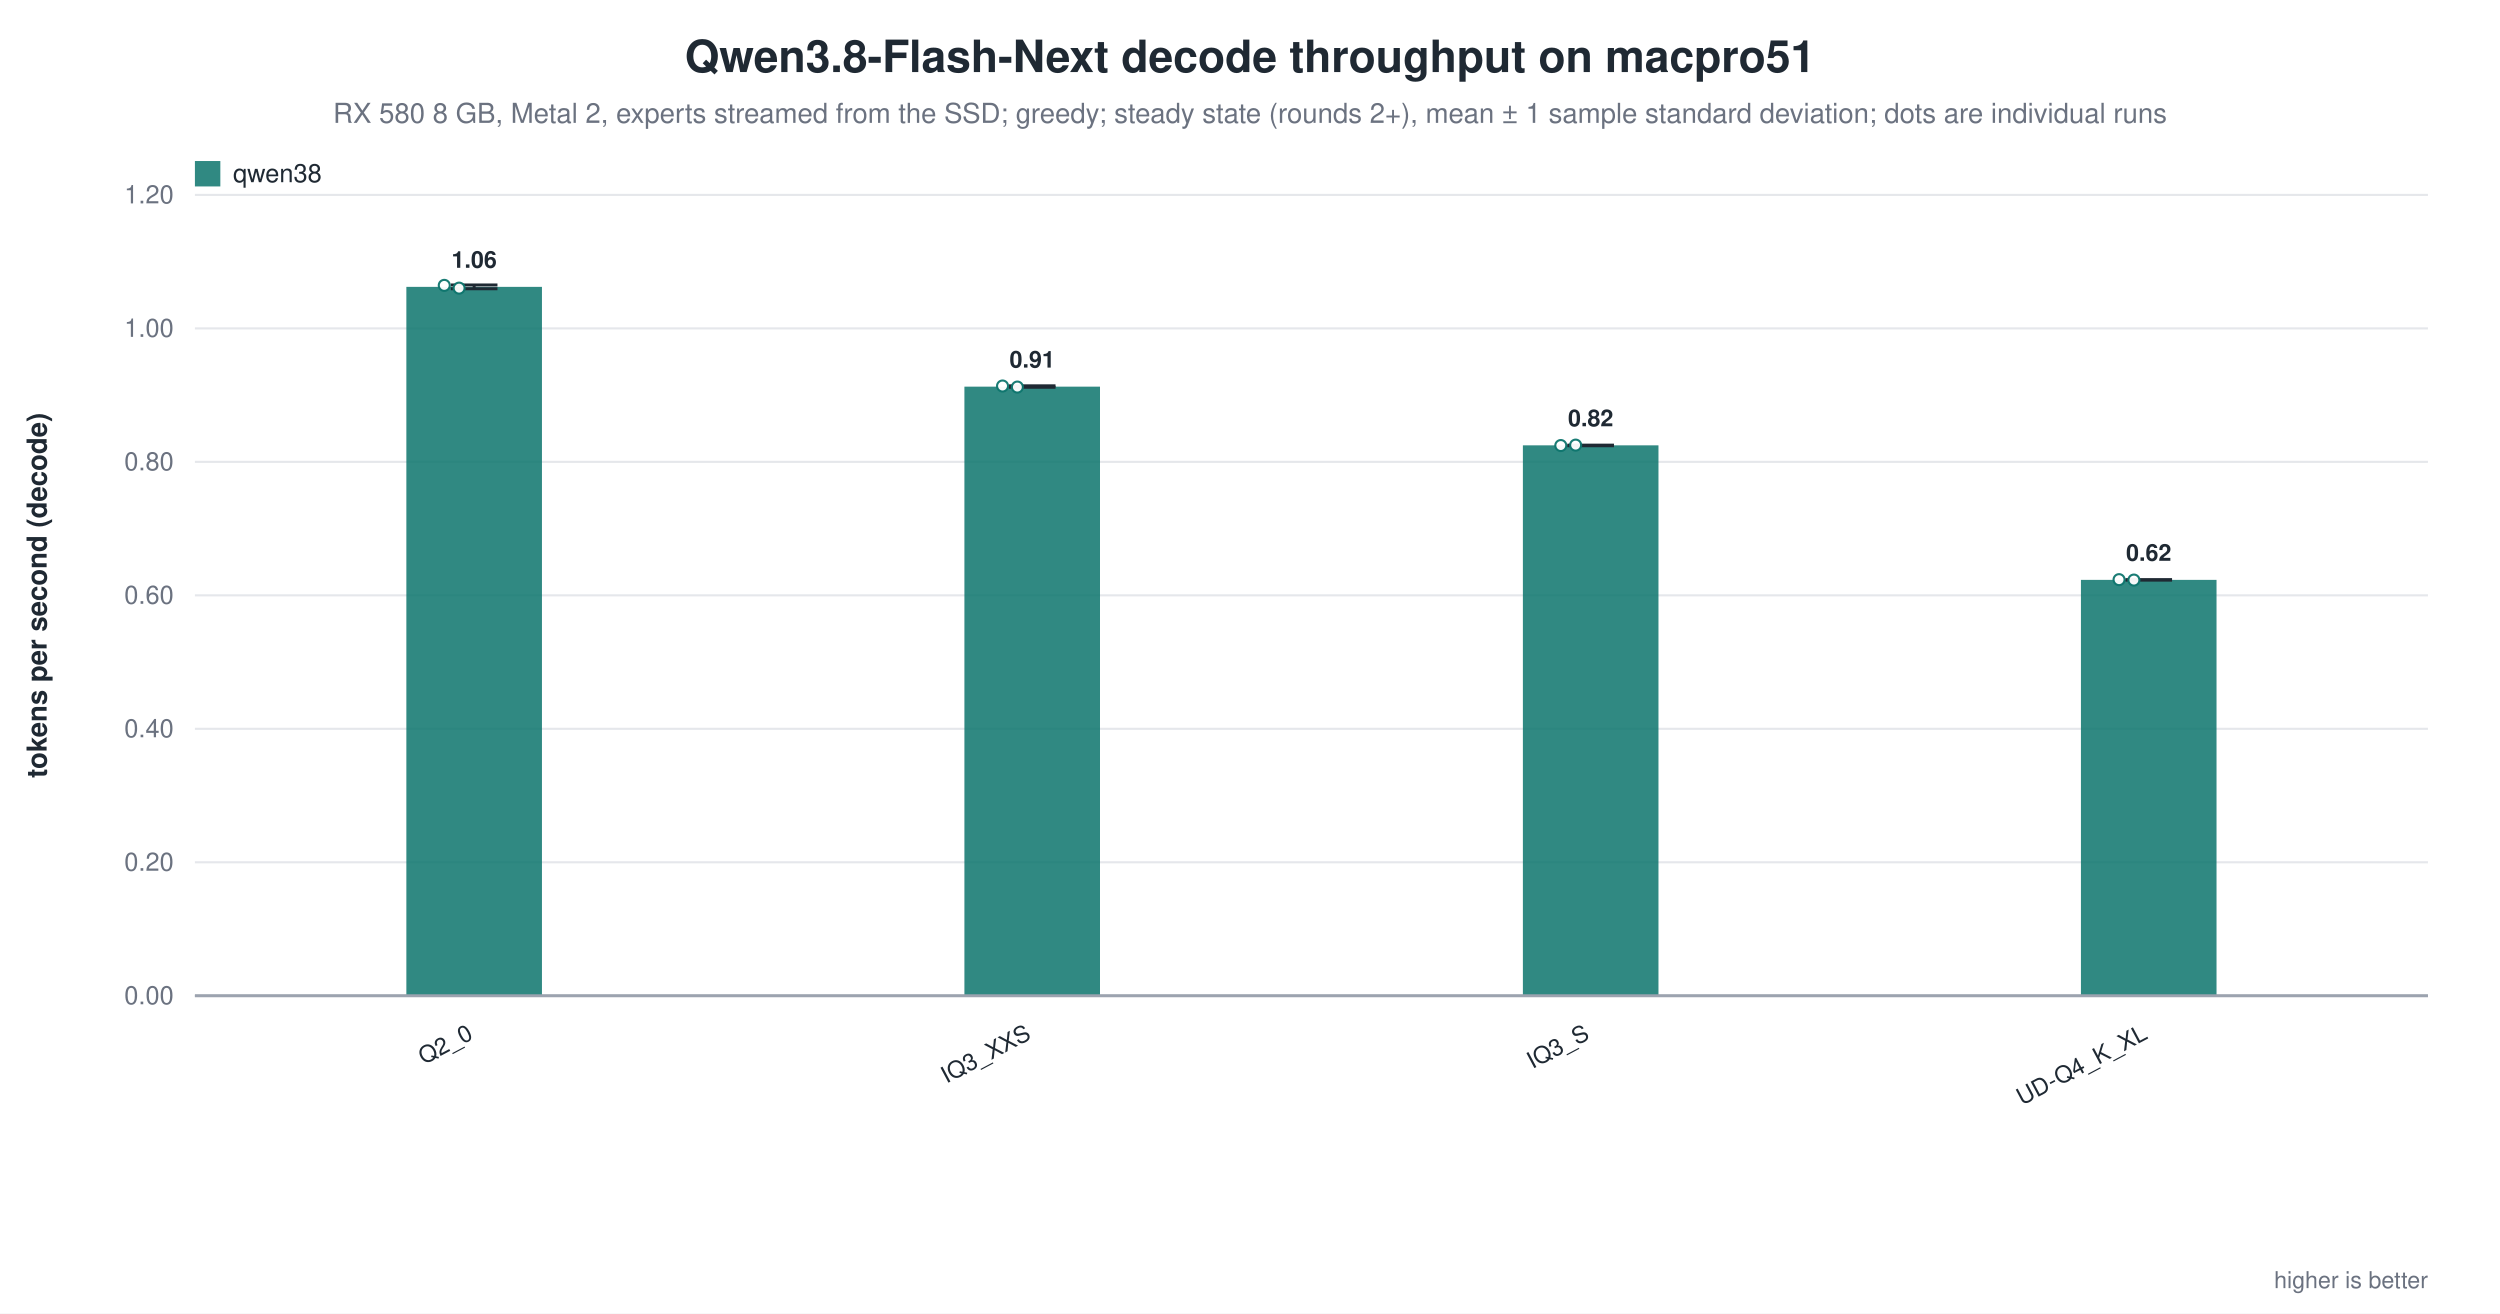
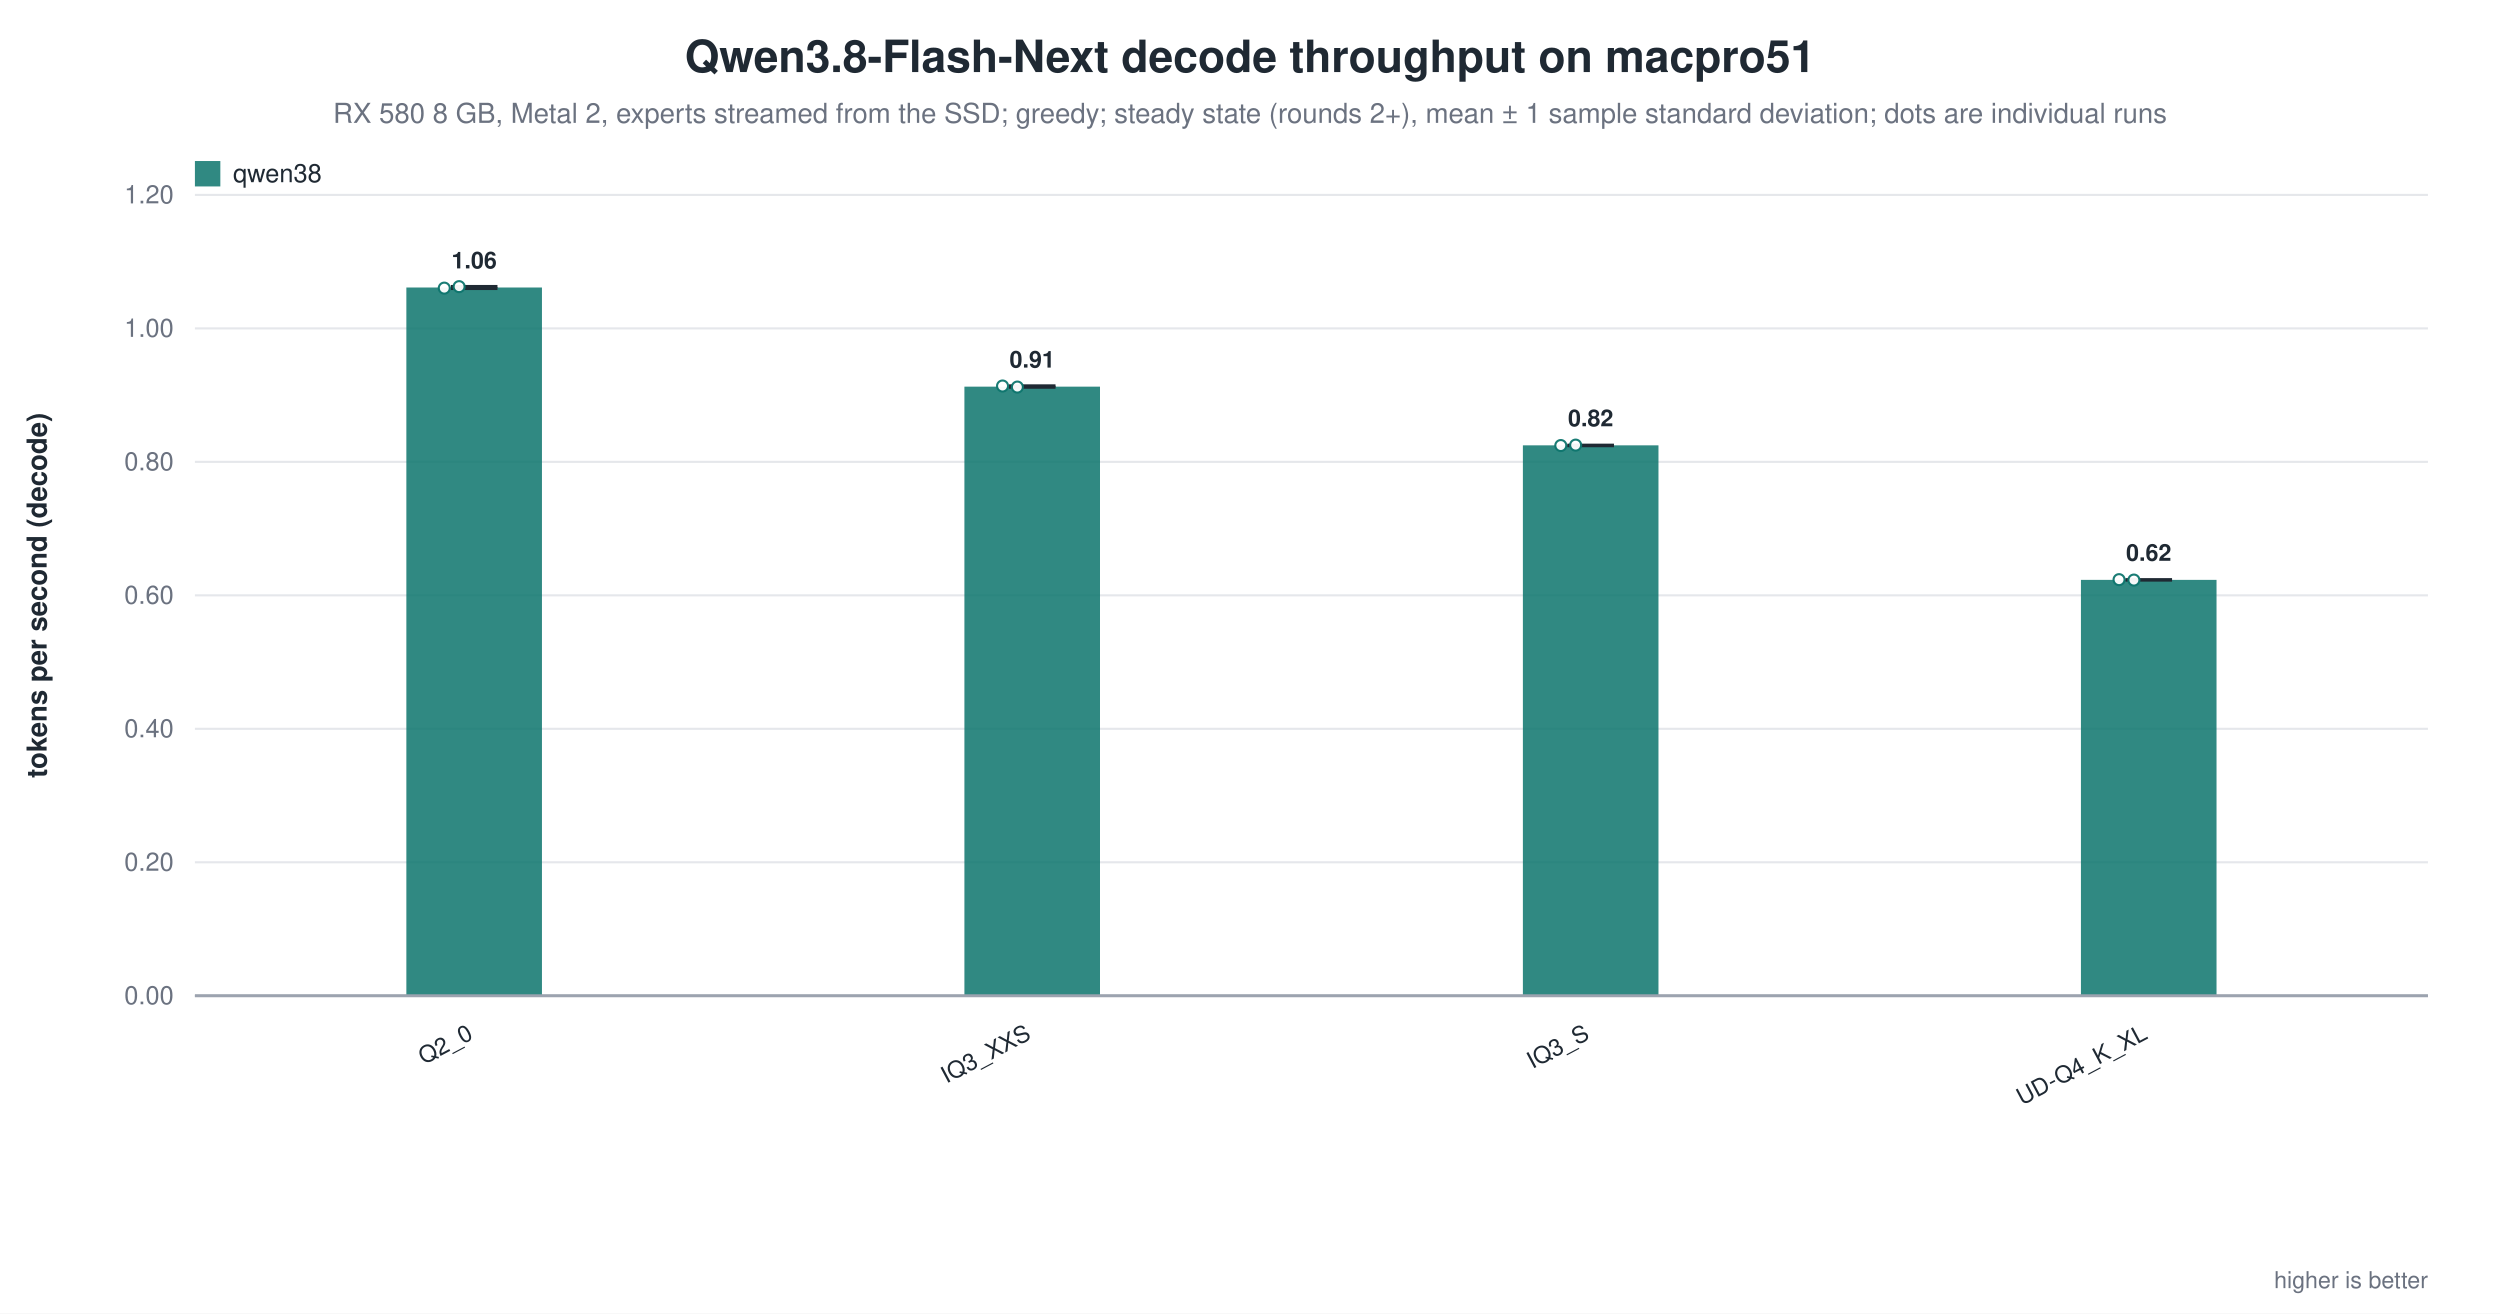
<svg xmlns="http://www.w3.org/2000/svg" width="1180" height="620" viewBox="0 0 1180 620" role="img" aria-label="Qwen3.8-Flash-Next decode throughput on macpro51">
  <rect width="1180" height="620" fill="white" />
  <text x="590.0" y="34" text-anchor="middle" font-family="Helvetica, Arial, sans-serif" font-size="21" font-weight="600" fill="#1f2933">Qwen3.8-Flash-Next decode throughput on macpro51</text>
  <text x="590.0" y="58" text-anchor="middle" font-family="Helvetica, Arial, sans-serif" font-size="13" fill="#6b7280">RX 580 8 GB, Metal 2, experts streamed from the SSD; greedy; steady state (rounds 2+), mean ± 1 sample standard deviation; dots are individual runs</text>
  <line x1="92.0" y1="470.0" x2="1146.0" y2="470.0" stroke="#9ca3af" stroke-width="1.0" />
  <text x="82.0" y="474.0" text-anchor="end" font-family="Helvetica, Arial, sans-serif" font-size="12" fill="#6b7280" font-weight="400">0.00</text>
  <line x1="92.0" y1="407.0" x2="1146.0" y2="407.0" stroke="#e5e7eb" stroke-width="1.0" />
  <text x="82.0" y="411.0" text-anchor="end" font-family="Helvetica, Arial, sans-serif" font-size="12" fill="#6b7280" font-weight="400">0.20</text>
  <line x1="92.0" y1="344.0" x2="1146.0" y2="344.0" stroke="#e5e7eb" stroke-width="1.0" />
  <text x="82.0" y="348.0" text-anchor="end" font-family="Helvetica, Arial, sans-serif" font-size="12" fill="#6b7280" font-weight="400">0.40</text>
  <line x1="92.0" y1="281.0" x2="1146.0" y2="281.0" stroke="#e5e7eb" stroke-width="1.0" />
  <text x="82.0" y="285.0" text-anchor="end" font-family="Helvetica, Arial, sans-serif" font-size="12" fill="#6b7280" font-weight="400">0.60</text>
  <line x1="92.0" y1="218.0" x2="1146.0" y2="218.0" stroke="#e5e7eb" stroke-width="1.0" />
  <text x="82.0" y="222.0" text-anchor="end" font-family="Helvetica, Arial, sans-serif" font-size="12" fill="#6b7280" font-weight="400">0.80</text>
  <line x1="92.0" y1="155.0" x2="1146.0" y2="155.0" stroke="#e5e7eb" stroke-width="1.0" />
  <text x="82.0" y="159.0" text-anchor="end" font-family="Helvetica, Arial, sans-serif" font-size="12" fill="#6b7280" font-weight="400">1.00</text>
  <line x1="92.0" y1="92.0" x2="1146.0" y2="92.0" stroke="#e5e7eb" stroke-width="1.0" />
  <text x="82.0" y="96.0" text-anchor="end" font-family="Helvetica, Arial, sans-serif" font-size="12" fill="#6b7280" font-weight="400">1.20</text>
  <text x="22.0" y="281.0" text-anchor="middle" font-family="Helvetica, Arial, sans-serif" font-size="13" fill="#1f2933" font-weight="600" transform="rotate(-90.0 22.0 281.0)">tokens per second (decode)</text>
-   <rect x="191.8" y="135.4" width="64.0" height="334.6" fill="#0f766e" opacity="0.86" />
-   <line x1="223.8" y1="134.5" x2="223.8" y2="136.3" stroke="#1f2933" stroke-width="1.4" />
-   <line x1="212.8" y1="134.5" x2="234.8" y2="134.5" stroke="#1f2933" stroke-width="1.4" />
-   <line x1="212.8" y1="136.3" x2="234.8" y2="136.3" stroke="#1f2933" stroke-width="1.4" />
-   <circle cx="209.7" cy="134.7" r="2.6" fill="white" stroke="#0f766e" stroke-width="1.0" opacity="0.95" />
-   <circle cx="216.7" cy="136.0" r="2.6" fill="white" stroke="#0f766e" stroke-width="1.0" opacity="0.95" />
-   <text x="223.8" y="126.4" text-anchor="middle" font-family="Helvetica, Arial, sans-serif" font-size="11" fill="#1f2933" font-weight="600">1.06</text>
+   <rect x="191.8" y="135.7" width="64.0" height="334.3" fill="#0f766e" opacity="0.86" />
+   <line x1="223.8" y1="135.2" x2="223.8" y2="136.2" stroke="#1f2933" stroke-width="1.4" />
+   <line x1="212.8" y1="135.2" x2="234.8" y2="135.2" stroke="#1f2933" stroke-width="1.4" />
+   <line x1="212.8" y1="136.2" x2="234.8" y2="136.2" stroke="#1f2933" stroke-width="1.4" />
+   <circle cx="209.7" cy="136.0" r="2.6" fill="white" stroke="#0f766e" stroke-width="1.0" opacity="0.95" />
+   <circle cx="216.7" cy="135.3" r="2.6" fill="white" stroke="#0f766e" stroke-width="1.0" opacity="0.95" />
+   <text x="223.8" y="126.7" text-anchor="middle" font-family="Helvetica, Arial, sans-serif" font-size="11" fill="#1f2933" font-weight="600">1.06</text>
  <text x="223.8" y="490.0" text-anchor="end" font-family="Helvetica, Arial, sans-serif" font-size="11" fill="#1f2933" font-weight="500" transform="rotate(-28.0 223.8 490.0)">Q2_0</text>
  <rect x="455.2" y="182.5" width="64.0" height="287.5" fill="#0f766e" opacity="0.86" />
  <line x1="487.2" y1="182.1" x2="487.2" y2="182.8" stroke="#1f2933" stroke-width="1.4" />
  <line x1="476.2" y1="182.1" x2="498.2" y2="182.1" stroke="#1f2933" stroke-width="1.4" />
  <line x1="476.2" y1="182.8" x2="498.2" y2="182.8" stroke="#1f2933" stroke-width="1.4" />
  <circle cx="473.2" cy="182.2" r="2.6" fill="white" stroke="#0f766e" stroke-width="1.0" opacity="0.95" />
  <circle cx="480.2" cy="182.7" r="2.6" fill="white" stroke="#0f766e" stroke-width="1.0" opacity="0.95" />
  <text x="487.2" y="173.5" text-anchor="middle" font-family="Helvetica, Arial, sans-serif" font-size="11" fill="#1f2933" font-weight="600">0.91</text>
  <text x="487.2" y="490.0" text-anchor="end" font-family="Helvetica, Arial, sans-serif" font-size="11" fill="#1f2933" font-weight="500" transform="rotate(-28.0 487.2 490.0)">IQ3_XXS</text>
  <rect x="718.8" y="210.2" width="64.0" height="259.8" fill="#0f766e" opacity="0.86" />
  <line x1="750.8" y1="210.1" x2="750.8" y2="210.4" stroke="#1f2933" stroke-width="1.4" />
  <line x1="739.8" y1="210.1" x2="761.8" y2="210.1" stroke="#1f2933" stroke-width="1.4" />
  <line x1="739.8" y1="210.4" x2="761.8" y2="210.4" stroke="#1f2933" stroke-width="1.4" />
  <circle cx="736.7" cy="210.3" r="2.6" fill="white" stroke="#0f766e" stroke-width="1.0" opacity="0.95" />
  <circle cx="743.7" cy="210.1" r="2.6" fill="white" stroke="#0f766e" stroke-width="1.0" opacity="0.95" />
  <text x="750.8" y="201.2" text-anchor="middle" font-family="Helvetica, Arial, sans-serif" font-size="11" fill="#1f2933" font-weight="600">0.82</text>
  <text x="750.8" y="490.0" text-anchor="end" font-family="Helvetica, Arial, sans-serif" font-size="11" fill="#1f2933" font-weight="500" transform="rotate(-28.0 750.8 490.0)">IQ3_S</text>
  <rect x="982.2" y="273.7" width="64.0" height="196.3" fill="#0f766e" opacity="0.86" />
  <line x1="1014.2" y1="273.6" x2="1014.2" y2="273.8" stroke="#1f2933" stroke-width="1.4" />
  <line x1="1003.2" y1="273.6" x2="1025.2" y2="273.6" stroke="#1f2933" stroke-width="1.4" />
  <line x1="1003.2" y1="273.8" x2="1025.2" y2="273.8" stroke="#1f2933" stroke-width="1.4" />
  <circle cx="1000.2" cy="273.6" r="2.6" fill="white" stroke="#0f766e" stroke-width="1.0" opacity="0.95" />
  <circle cx="1007.2" cy="273.8" r="2.6" fill="white" stroke="#0f766e" stroke-width="1.0" opacity="0.95" />
  <text x="1014.2" y="264.7" text-anchor="middle" font-family="Helvetica, Arial, sans-serif" font-size="11" fill="#1f2933" font-weight="600">0.62</text>
  <text x="1014.2" y="490.0" text-anchor="end" font-family="Helvetica, Arial, sans-serif" font-size="11" fill="#1f2933" font-weight="500" transform="rotate(-28.0 1014.2 490.0)">UD-Q4_K_XL</text>
  <line x1="92.0" y1="470.0" x2="1146.0" y2="470.0" stroke="#9ca3af" stroke-width="1.4" />
  <rect x="92.0" y="76.0" width="12.0" height="12.0" fill="#0f766e" opacity="0.86" />
  <text x="110.0" y="86.0" text-anchor="start" font-family="Helvetica, Arial, sans-serif" font-size="12" fill="#1f2933" font-weight="500">qwen38</text>
  <text x="1146.0" y="608.0" text-anchor="end" font-family="Helvetica, Arial, sans-serif" font-size="11" fill="#6b7280" font-weight="400">higher is better</text>
</svg>
